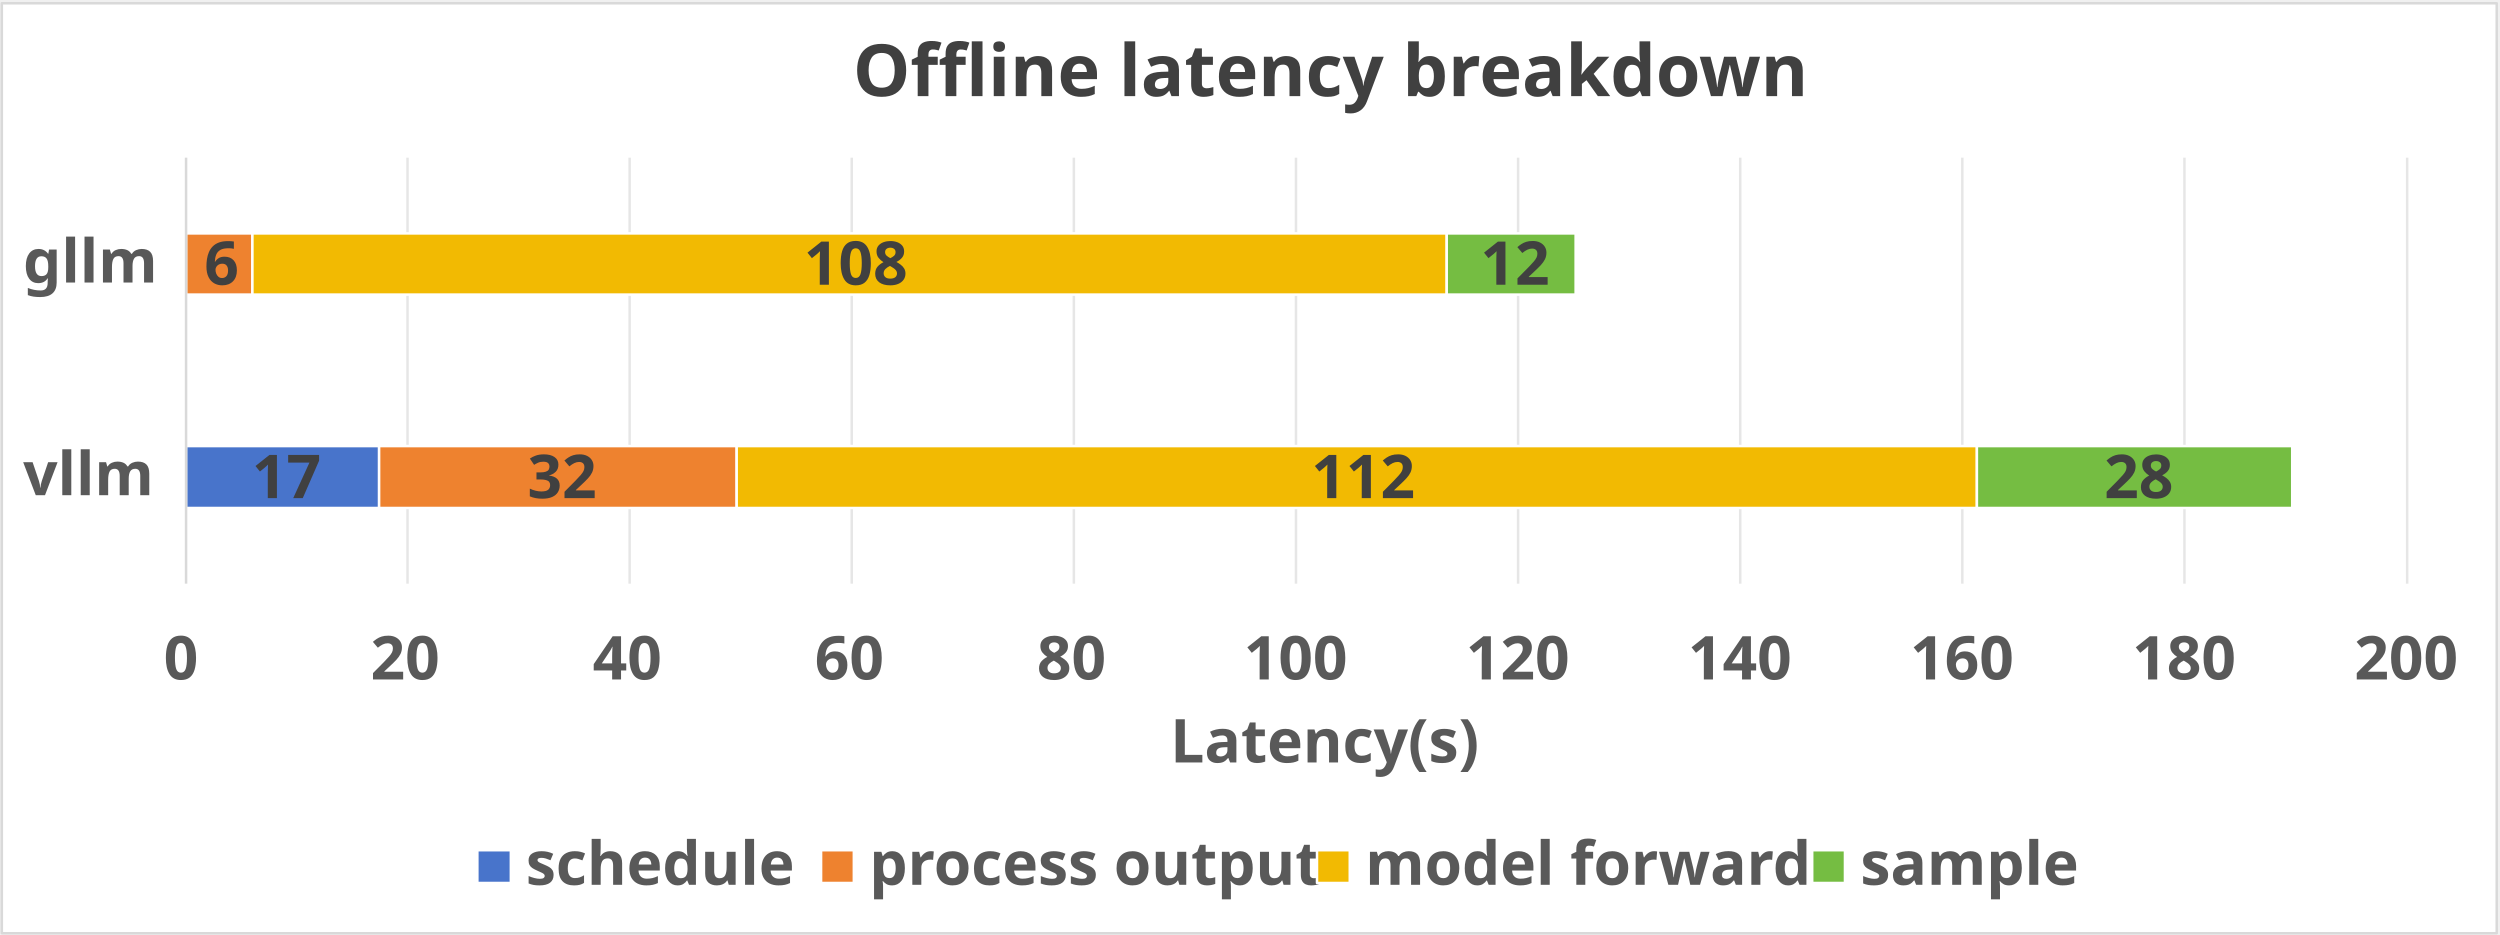
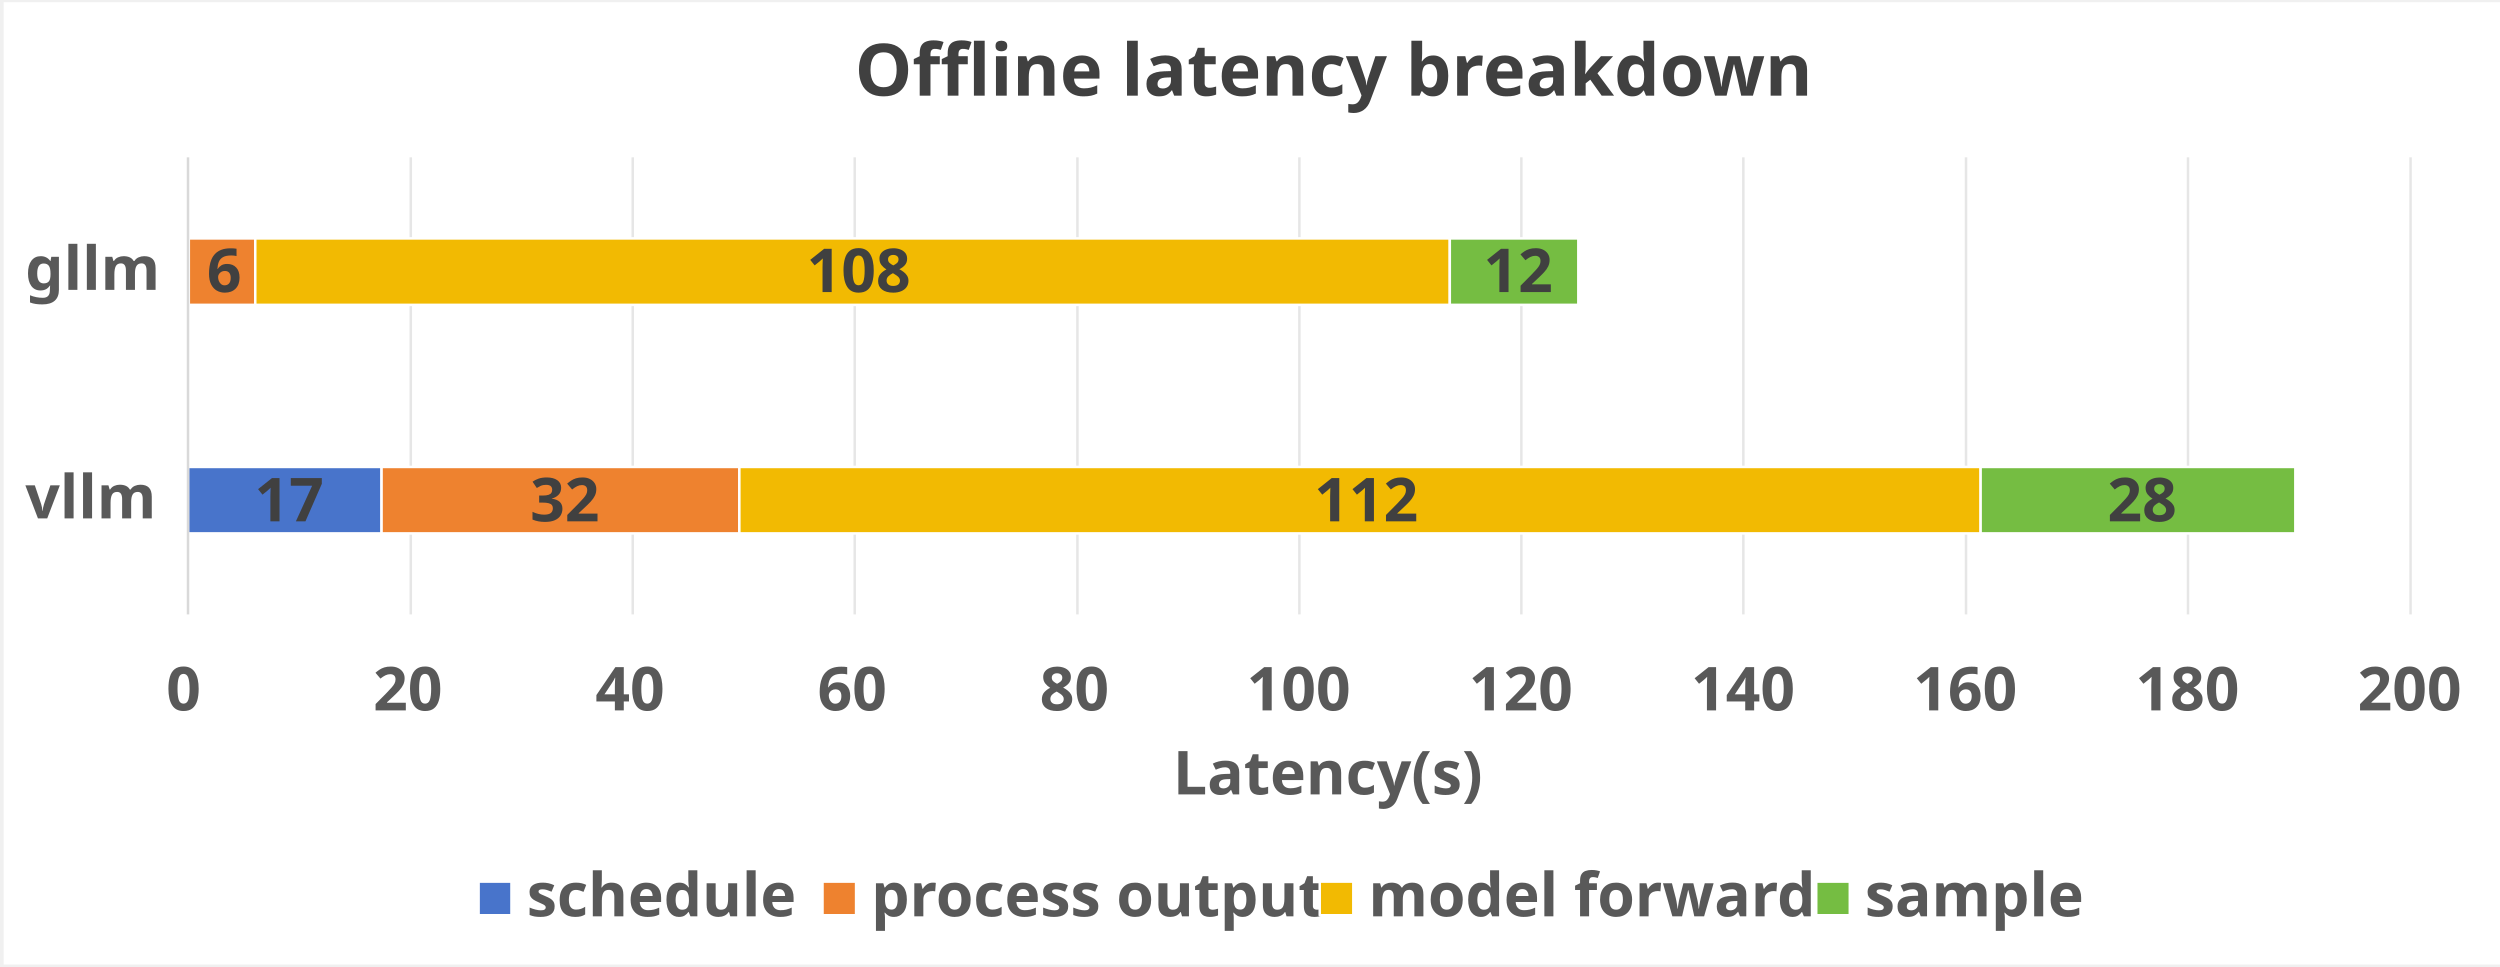
- <svg xmlns="http://www.w3.org/2000/svg" width="3433" height="1283" xml:space="preserve" overflow="hidden">
+ <svg xmlns="http://www.w3.org/2000/svg" width="3424" height="1324" xml:space="preserve" overflow="hidden">
  <defs>
    <clipPath id="clip0">
-       <rect x="2580" y="389" width="3433" height="1283" />
+       <rect x="2571" y="403" width="3424" height="1324" />
    </clipPath>
    <clipPath id="clip1">
-       <rect x="2580" y="389" width="3433" height="1283" />
+       <rect x="2571" y="403" width="3424" height="1324" />
    </clipPath>
  </defs>
-   <g clip-path="url(#clip0)" transform="translate(-2580 -389)">
+   <g clip-path="url(#clip0)" transform="translate(-2571 -403)">
    <g clip-path="url(#clip1)">
-       <rect x="2582" y="393" width="3426" height="1277" fill="#FFFFFF" fill-opacity="1" />
+       <rect x="2576" y="406" width="3419" height="1318" fill="#FFFFFF" fill-opacity="1" />
      <g>
-         <path d="M3139.6 605.5 3139.6 1190.5M3444.61 605.5 3444.61 1190.5M3749.62 605.5 3749.62 1190.5M4054.63 605.5 4054.63 1190.5M4359.64 605.5 4359.64 1190.5M4664.65 605.5 4664.65 1190.5M4969.66 605.5 4969.66 1190.5M5274.67 605.5 5274.67 1190.5M5579.68 605.5 5579.68 1190.5M5885.5 605.5 5885.5 1190.5" stroke="#E6E6E6" stroke-width="3.438" stroke-linecap="butt" stroke-linejoin="round" stroke-miterlimit="10" stroke-opacity="1" fill="none" fill-rule="nonzero" />
+         <path d="M3133.6 618.5 3133.6 1244.5M3437.61 618.5 3437.61 1244.5M3741.62 618.5 3741.62 1244.5M4046.63 618.5 4046.63 1244.5M4350.64 618.5 4350.64 1244.5M4654.65 618.5 4654.65 1244.5M4958.66 618.5 4958.66 1244.5M5263.67 618.5 5263.67 1244.5M5567.68 618.5 5567.68 1244.5M5872.5 618.5 5872.5 1244.5" stroke="#E6E6E6" stroke-width="3.438" stroke-linecap="butt" stroke-linejoin="round" stroke-miterlimit="10" stroke-opacity="1" fill="none" fill-rule="nonzero" />
      </g>
      <g>
-         <path d="M3100.6 1086.54 2835.5 1086.54 2835.5 1001.53 3100.6 1001.53ZM2835.5 793.526 2836.5 793.526 2836.5 709.523 2835.5 709.523Z" stroke="#FFFFFF" stroke-width="3.438" stroke-linecap="butt" stroke-linejoin="round" stroke-miterlimit="10" stroke-opacity="1" fill="#4874CB" fill-rule="nonzero" fill-opacity="1" />
+         <path d="M3093.6 1133.54 2828.5 1133.54 2828.5 1042.53 3093.6 1042.53ZM2828.5 820.527 2829.5 820.527 2829.5 729.524 2828.5 729.524Z" stroke="#FFFFFF" stroke-width="3.438" stroke-linecap="butt" stroke-linejoin="round" stroke-miterlimit="10" stroke-opacity="1" fill="#4874CB" fill-rule="nonzero" fill-opacity="1" />
      </g>
      <g>
-         <path d="M3591.62 1086.54 3100.6 1086.54 3100.6 1001.53 3591.62 1001.53ZM2926.6 793.526 2835.59 793.526 2835.59 709.523 2926.6 709.523Z" stroke="#FFFFFF" stroke-width="3.438" stroke-linecap="butt" stroke-linejoin="round" stroke-miterlimit="10" stroke-opacity="1" fill="#EE822F" fill-rule="nonzero" fill-opacity="1" />
+         <path d="M3583.62 1133.54 3093.6 1133.54 3093.6 1042.53 3583.62 1042.53ZM2920.6 820.527 2829.59 820.527 2829.59 729.524 2920.6 729.524Z" stroke="#FFFFFF" stroke-width="3.438" stroke-linecap="butt" stroke-linejoin="round" stroke-miterlimit="10" stroke-opacity="1" fill="#EE822F" fill-rule="nonzero" fill-opacity="1" />
      </g>
      <g>
-         <path d="M5294.67 1086.54 3591.62 1086.54 3591.62 1001.53 5294.67 1001.53ZM4566.65 793.526 2926.6 793.526 2926.6 709.523 4566.65 709.523Z" stroke="#FFFFFF" stroke-width="3.438" stroke-linecap="butt" stroke-linejoin="round" stroke-miterlimit="10" stroke-opacity="1" fill="#F2BA02" fill-rule="nonzero" fill-opacity="1" />
+         <path d="M5283.67 1133.54 3583.62 1133.54 3583.62 1042.53 5283.67 1042.53ZM4556.65 820.527 2920.6 820.527 2920.6 729.524 4556.65 729.524Z" stroke="#FFFFFF" stroke-width="3.438" stroke-linecap="butt" stroke-linejoin="round" stroke-miterlimit="10" stroke-opacity="1" fill="#F2BA02" fill-rule="nonzero" fill-opacity="1" />
      </g>
      <g>
-         <path d="M5727.69 1086.54 5294.67 1086.54 5294.67 1001.53 5727.69 1001.53ZM4743.66 793.526 4566.65 793.526 4566.65 709.523 4743.66 709.523Z" stroke="#FFFFFF" stroke-width="3.438" stroke-linecap="butt" stroke-linejoin="round" stroke-miterlimit="10" stroke-opacity="1" fill="#75BD42" fill-rule="nonzero" fill-opacity="1" />
+         <path d="M5714.69 1133.54 5283.67 1133.54 5283.67 1042.53 5714.69 1042.53ZM4732.66 820.527 4556.65 820.527 4556.65 729.524 4732.66 729.524Z" stroke="#FFFFFF" stroke-width="3.438" stroke-linecap="butt" stroke-linejoin="round" stroke-miterlimit="10" stroke-opacity="1" fill="#75BD42" fill-rule="nonzero" fill-opacity="1" />
      </g>
      <g>
-         <path d="M0 0 0 585" stroke="#D9D9D9" stroke-width="3.438" stroke-linecap="butt" stroke-linejoin="round" stroke-miterlimit="10" stroke-opacity="1" fill="none" fill-rule="evenodd" transform="matrix(1 0 0 -1 2835.5 1190.5)" />
+         <path d="M0 0 0 626" stroke="#D9D9D9" stroke-width="3.438" stroke-linecap="butt" stroke-linejoin="round" stroke-miterlimit="10" stroke-opacity="1" fill="none" fill-rule="evenodd" transform="matrix(1 0 0 -1 2828.5 1244.5)" />
      </g>
      <g>
-         <text fill="#404040" fill-opacity="1" font-family="Calibri,Calibri_MSFontService,sans-serif" font-style="normal" font-variant="normal" font-weight="700" font-stretch="normal" font-size="83" text-anchor="start" direction="ltr" writing-mode="lr-tb" unicode-bidi="normal" text-decoration="none" transform="matrix(1 0 0 1 2925.97 1073)">17 </text>
+         <text fill="#404040" fill-opacity="1" font-family="Calibri,Calibri_MSFontService,sans-serif" font-style="normal" font-variant="normal" font-weight="700" font-stretch="normal" font-size="83" text-anchor="start" direction="ltr" writing-mode="lr-tb" unicode-bidi="normal" text-decoration="none" transform="matrix(1 0 0 1 2919.56 1117)">17 </text>
      </g>
      <g>
-         <text fill="#404040" fill-opacity="1" font-family="Calibri,Calibri_MSFontService,sans-serif" font-style="normal" font-variant="normal" font-weight="700" font-stretch="normal" font-size="83" text-anchor="start" direction="ltr" writing-mode="lr-tb" unicode-bidi="normal" text-decoration="none" transform="matrix(1 0 0 1 3304.4 1073)">32 </text>
+         <text fill="#404040" fill-opacity="1" font-family="Calibri,Calibri_MSFontService,sans-serif" font-style="normal" font-variant="normal" font-weight="700" font-stretch="normal" font-size="83" text-anchor="start" direction="ltr" writing-mode="lr-tb" unicode-bidi="normal" text-decoration="none" transform="matrix(1 0 0 1 3297.14 1117)">32 </text>
      </g>
      <g>
-         <text fill="#404040" fill-opacity="1" font-family="Calibri,Calibri_MSFontService,sans-serif" font-style="normal" font-variant="normal" font-weight="700" font-stretch="normal" font-size="83" text-anchor="start" direction="ltr" writing-mode="lr-tb" unicode-bidi="normal" text-decoration="none" transform="matrix(1 0 0 1 2860.56 780)">6 </text>
+         <text fill="#404040" fill-opacity="1" font-family="Calibri,Calibri_MSFontService,sans-serif" font-style="normal" font-variant="normal" font-weight="700" font-stretch="normal" font-size="83" text-anchor="start" direction="ltr" writing-mode="lr-tb" unicode-bidi="normal" text-decoration="none" transform="matrix(1 0 0 1 2854.35 803)">6 </text>
      </g>
      <g>
-         <text fill="#404040" fill-opacity="1" font-family="Calibri,Calibri_MSFontService,sans-serif" font-style="normal" font-variant="normal" font-weight="700" font-stretch="normal" font-size="83" text-anchor="start" direction="ltr" writing-mode="lr-tb" unicode-bidi="normal" text-decoration="none" transform="matrix(1 0 0 1 4380.73 1073)">112 </text>
+         <text fill="#404040" fill-opacity="1" font-family="Calibri,Calibri_MSFontService,sans-serif" font-style="normal" font-variant="normal" font-weight="700" font-stretch="normal" font-size="83" text-anchor="start" direction="ltr" writing-mode="lr-tb" unicode-bidi="normal" text-decoration="none" transform="matrix(1 0 0 1 4370.99 1117)">112 </text>
      </g>
      <g>
-         <text fill="#404040" fill-opacity="1" font-family="Calibri,Calibri_MSFontService,sans-serif" font-style="normal" font-variant="normal" font-weight="700" font-stretch="normal" font-size="83" text-anchor="start" direction="ltr" writing-mode="lr-tb" unicode-bidi="normal" text-decoration="none" transform="matrix(1 0 0 1 3683.95 780)">108 </text>
+         <text fill="#404040" fill-opacity="1" font-family="Calibri,Calibri_MSFontService,sans-serif" font-style="normal" font-variant="normal" font-weight="700" font-stretch="normal" font-size="83" text-anchor="start" direction="ltr" writing-mode="lr-tb" unicode-bidi="normal" text-decoration="none" transform="matrix(1 0 0 1 3675.79 803)">108 </text>
      </g>
      <g>
-         <text fill="#404040" fill-opacity="1" font-family="Calibri,Calibri_MSFontService,sans-serif" font-style="normal" font-variant="normal" font-weight="700" font-stretch="normal" font-size="83" text-anchor="start" direction="ltr" writing-mode="lr-tb" unicode-bidi="normal" text-decoration="none" transform="matrix(1 0 0 1 5469.52 1073)">28 </text>
+         <text fill="#404040" fill-opacity="1" font-family="Calibri,Calibri_MSFontService,sans-serif" font-style="normal" font-variant="normal" font-weight="700" font-stretch="normal" font-size="83" text-anchor="start" direction="ltr" writing-mode="lr-tb" unicode-bidi="normal" text-decoration="none" transform="matrix(1 0 0 1 5457.38 1117)">28 </text>
      </g>
      <g>
-         <text fill="#404040" fill-opacity="1" font-family="Calibri,Calibri_MSFontService,sans-serif" font-style="normal" font-variant="normal" font-weight="700" font-stretch="normal" font-size="83" text-anchor="start" direction="ltr" writing-mode="lr-tb" unicode-bidi="normal" text-decoration="none" transform="matrix(1 0 0 1 4613 780)">12 </text>
+         <text fill="#404040" fill-opacity="1" font-family="Calibri,Calibri_MSFontService,sans-serif" font-style="normal" font-variant="normal" font-weight="700" font-stretch="normal" font-size="83" text-anchor="start" direction="ltr" writing-mode="lr-tb" unicode-bidi="normal" text-decoration="none" transform="matrix(1 0 0 1 4602.79 803)">12 </text>
      </g>
      <g>
-         <text fill="#595959" fill-opacity="1" font-family="Calibri,Calibri_MSFontService,sans-serif" font-style="normal" font-variant="normal" font-weight="700" font-stretch="normal" font-size="83" text-anchor="start" direction="ltr" writing-mode="lr-tb" unicode-bidi="normal" text-decoration="none" transform="matrix(1 0 0 1 2804.8 1322)">0</text>
+         <text fill="#595959" fill-opacity="1" font-family="Calibri,Calibri_MSFontService,sans-serif" font-style="normal" font-variant="normal" font-weight="700" font-stretch="normal" font-size="83" text-anchor="start" direction="ltr" writing-mode="lr-tb" unicode-bidi="normal" text-decoration="none" transform="matrix(1 0 0 1 2798.69 1376)">0</text>
      </g>
      <g>
-         <text fill="#595959" fill-opacity="1" font-family="Calibri,Calibri_MSFontService,sans-serif" font-style="normal" font-variant="normal" font-weight="700" font-stretch="normal" font-size="83" text-anchor="start" direction="ltr" writing-mode="lr-tb" unicode-bidi="normal" text-decoration="none" transform="matrix(1 0 0 1 3088.89 1322)">20</text>
+         <text fill="#595959" fill-opacity="1" font-family="Calibri,Calibri_MSFontService,sans-serif" font-style="normal" font-variant="normal" font-weight="700" font-stretch="normal" font-size="83" text-anchor="start" direction="ltr" writing-mode="lr-tb" unicode-bidi="normal" text-decoration="none" transform="matrix(1 0 0 1 3082.09 1376)">20</text>
      </g>
      <g>
-         <text fill="#595959" fill-opacity="1" font-family="Calibri,Calibri_MSFontService,sans-serif" font-style="normal" font-variant="normal" font-weight="700" font-stretch="normal" font-size="83" text-anchor="start" direction="ltr" writing-mode="lr-tb" unicode-bidi="normal" text-decoration="none" transform="matrix(1 0 0 1 3393.89 1322)">40</text>
+         <text fill="#595959" fill-opacity="1" font-family="Calibri,Calibri_MSFontService,sans-serif" font-style="normal" font-variant="normal" font-weight="700" font-stretch="normal" font-size="83" text-anchor="start" direction="ltr" writing-mode="lr-tb" unicode-bidi="normal" text-decoration="none" transform="matrix(1 0 0 1 3386.41 1376)">40</text>
      </g>
      <g>
-         <text fill="#595959" fill-opacity="1" font-family="Calibri,Calibri_MSFontService,sans-serif" font-style="normal" font-variant="normal" font-weight="700" font-stretch="normal" font-size="83" text-anchor="start" direction="ltr" writing-mode="lr-tb" unicode-bidi="normal" text-decoration="none" transform="matrix(1 0 0 1 3698.89 1322)">60</text>
+         <text fill="#595959" fill-opacity="1" font-family="Calibri,Calibri_MSFontService,sans-serif" font-style="normal" font-variant="normal" font-weight="700" font-stretch="normal" font-size="83" text-anchor="start" direction="ltr" writing-mode="lr-tb" unicode-bidi="normal" text-decoration="none" transform="matrix(1 0 0 1 3690.72 1376)">60</text>
      </g>
      <g>
-         <text fill="#595959" fill-opacity="1" font-family="Calibri,Calibri_MSFontService,sans-serif" font-style="normal" font-variant="normal" font-weight="700" font-stretch="normal" font-size="83" text-anchor="start" direction="ltr" writing-mode="lr-tb" unicode-bidi="normal" text-decoration="none" transform="matrix(1 0 0 1 4003.89 1322)">80</text>
+         <text fill="#595959" fill-opacity="1" font-family="Calibri,Calibri_MSFontService,sans-serif" font-style="normal" font-variant="normal" font-weight="700" font-stretch="normal" font-size="83" text-anchor="start" direction="ltr" writing-mode="lr-tb" unicode-bidi="normal" text-decoration="none" transform="matrix(1 0 0 1 3995.03 1376)">80</text>
      </g>
      <g>
-         <text fill="#595959" fill-opacity="1" font-family="Calibri,Calibri_MSFontService,sans-serif" font-style="normal" font-variant="normal" font-weight="700" font-stretch="normal" font-size="83" text-anchor="start" direction="ltr" writing-mode="lr-tb" unicode-bidi="normal" text-decoration="none" transform="matrix(1 0 0 1 4287.98 1322)">100</text>
+         <text fill="#595959" fill-opacity="1" font-family="Calibri,Calibri_MSFontService,sans-serif" font-style="normal" font-variant="normal" font-weight="700" font-stretch="normal" font-size="83" text-anchor="start" direction="ltr" writing-mode="lr-tb" unicode-bidi="normal" text-decoration="none" transform="matrix(1 0 0 1 4278.43 1376)">100</text>
      </g>
      <g>
-         <text fill="#595959" fill-opacity="1" font-family="Calibri,Calibri_MSFontService,sans-serif" font-style="normal" font-variant="normal" font-weight="700" font-stretch="normal" font-size="83" text-anchor="start" direction="ltr" writing-mode="lr-tb" unicode-bidi="normal" text-decoration="none" transform="matrix(1 0 0 1 4592.98 1322)">120</text>
+         <text fill="#595959" fill-opacity="1" font-family="Calibri,Calibri_MSFontService,sans-serif" font-style="normal" font-variant="normal" font-weight="700" font-stretch="normal" font-size="83" text-anchor="start" direction="ltr" writing-mode="lr-tb" unicode-bidi="normal" text-decoration="none" transform="matrix(1 0 0 1 4582.75 1376)">120</text>
      </g>
      <g>
-         <text fill="#595959" fill-opacity="1" font-family="Calibri,Calibri_MSFontService,sans-serif" font-style="normal" font-variant="normal" font-weight="700" font-stretch="normal" font-size="83" text-anchor="start" direction="ltr" writing-mode="lr-tb" unicode-bidi="normal" text-decoration="none" transform="matrix(1 0 0 1 4897.98 1322)">140</text>
+         <text fill="#595959" fill-opacity="1" font-family="Calibri,Calibri_MSFontService,sans-serif" font-style="normal" font-variant="normal" font-weight="700" font-stretch="normal" font-size="83" text-anchor="start" direction="ltr" writing-mode="lr-tb" unicode-bidi="normal" text-decoration="none" transform="matrix(1 0 0 1 4887.06 1376)">140</text>
      </g>
      <g>
-         <text fill="#595959" fill-opacity="1" font-family="Calibri,Calibri_MSFontService,sans-serif" font-style="normal" font-variant="normal" font-weight="700" font-stretch="normal" font-size="83" text-anchor="start" direction="ltr" writing-mode="lr-tb" unicode-bidi="normal" text-decoration="none" transform="matrix(1 0 0 1 5202.99 1322)">160</text>
+         <text fill="#595959" fill-opacity="1" font-family="Calibri,Calibri_MSFontService,sans-serif" font-style="normal" font-variant="normal" font-weight="700" font-stretch="normal" font-size="83" text-anchor="start" direction="ltr" writing-mode="lr-tb" unicode-bidi="normal" text-decoration="none" transform="matrix(1 0 0 1 5191.37 1376)">160</text>
      </g>
      <g>
-         <text fill="#595959" fill-opacity="1" font-family="Calibri,Calibri_MSFontService,sans-serif" font-style="normal" font-variant="normal" font-weight="700" font-stretch="normal" font-size="83" text-anchor="start" direction="ltr" writing-mode="lr-tb" unicode-bidi="normal" text-decoration="none" transform="matrix(1 0 0 1 5507.99 1322)">180</text>
+         <text fill="#595959" fill-opacity="1" font-family="Calibri,Calibri_MSFontService,sans-serif" font-style="normal" font-variant="normal" font-weight="700" font-stretch="normal" font-size="83" text-anchor="start" direction="ltr" writing-mode="lr-tb" unicode-bidi="normal" text-decoration="none" transform="matrix(1 0 0 1 5495.69 1376)">180</text>
      </g>
      <g>
-         <text fill="#595959" fill-opacity="1" font-family="Calibri,Calibri_MSFontService,sans-serif" font-style="normal" font-variant="normal" font-weight="700" font-stretch="normal" font-size="83" text-anchor="start" direction="ltr" writing-mode="lr-tb" unicode-bidi="normal" text-decoration="none" transform="matrix(1 0 0 1 5812.99 1322)">200</text>
+         <text fill="#595959" fill-opacity="1" font-family="Calibri,Calibri_MSFontService,sans-serif" font-style="normal" font-variant="normal" font-weight="700" font-stretch="normal" font-size="83" text-anchor="start" direction="ltr" writing-mode="lr-tb" unicode-bidi="normal" text-decoration="none" transform="matrix(1 0 0 1 5800 1376)">200</text>
      </g>
      <g>
-         <text fill="#595959" fill-opacity="1" font-family="Calibri,Calibri_MSFontService,sans-serif" font-style="normal" font-variant="normal" font-weight="700" font-stretch="normal" font-size="83" text-anchor="start" direction="ltr" writing-mode="lr-tb" unicode-bidi="normal" text-decoration="none" transform="matrix(1 0 0 1 2611.83 1069)">vllm</text>
+         <text fill="#595959" fill-opacity="1" font-family="Calibri,Calibri_MSFontService,sans-serif" font-style="normal" font-variant="normal" font-weight="700" font-stretch="normal" font-size="83" text-anchor="start" direction="ltr" writing-mode="lr-tb" unicode-bidi="normal" text-decoration="none" transform="matrix(1 0 0 1 2605.72 1113)">vllm</text>
      </g>
      <g>
-         <text fill="#595959" fill-opacity="1" font-family="Calibri,Calibri_MSFontService,sans-serif" font-style="normal" font-variant="normal" font-weight="700" font-stretch="normal" font-size="83" text-anchor="start" direction="ltr" writing-mode="lr-tb" unicode-bidi="normal" text-decoration="none" transform="matrix(1 0 0 1 2611.74 777)">gllm</text>
+         <text fill="#595959" fill-opacity="1" font-family="Calibri,Calibri_MSFontService,sans-serif" font-style="normal" font-variant="normal" font-weight="700" font-stretch="normal" font-size="83" text-anchor="start" direction="ltr" writing-mode="lr-tb" unicode-bidi="normal" text-decoration="none" transform="matrix(1 0 0 1 2605.62 800)">gllm</text>
      </g>
      <g>
-         <text fill="#595959" fill-opacity="1" font-family="Calibri,Calibri_MSFontService,sans-serif" font-style="normal" font-variant="normal" font-weight="700" font-stretch="normal" font-size="83" text-anchor="start" direction="ltr" writing-mode="lr-tb" unicode-bidi="normal" text-decoration="none" transform="matrix(1 0 0 1 4186.99 1436)">Latency(s)</text>
+         <text fill="#595959" fill-opacity="1" font-family="Calibri,Calibri_MSFontService,sans-serif" font-style="normal" font-variant="normal" font-weight="700" font-stretch="normal" font-size="83" text-anchor="start" direction="ltr" writing-mode="lr-tb" unicode-bidi="normal" text-decoration="none" transform="matrix(1 0 0 1 4177.44 1491)">Latency(s)</text>
      </g>
      <g>
-         <text fill="#404040" fill-opacity="1" font-family="Calibri,Calibri_MSFontService,sans-serif" font-style="normal" font-variant="normal" font-weight="700" font-stretch="normal" font-size="99" text-anchor="start" direction="ltr" writing-mode="lr-tb" unicode-bidi="normal" text-decoration="none" transform="matrix(1 0 0 1 3751.28 521)">Offline latency breakdown</text>
+         <text fill="#404040" fill-opacity="1" font-family="Calibri,Calibri_MSFontService,sans-serif" font-style="normal" font-variant="normal" font-weight="700" font-stretch="normal" font-size="99" text-anchor="start" direction="ltr" writing-mode="lr-tb" unicode-bidi="normal" text-decoration="none" transform="matrix(1 0 0 1 3741.73 534)">Offline latency breakdown</text>
      </g>
      <g>
-         <rect x="3235.5" y="1556.5" width="46" height="45" stroke="#FFFFFF" stroke-width="3.438" stroke-linecap="butt" stroke-linejoin="round" stroke-miterlimit="10" stroke-opacity="1" fill="#4874CB" fill-opacity="1" />
+         <rect x="3226.5" y="1610.5" width="45" height="46" stroke="#FFFFFF" stroke-width="3.438" stroke-linecap="butt" stroke-linejoin="round" stroke-miterlimit="10" stroke-opacity="1" fill="#4874CB" fill-opacity="1" />
      </g>
      <g>
-         <text fill="#595959" fill-opacity="1" font-family="Calibri,Calibri_MSFontService,sans-serif" font-style="normal" font-variant="normal" font-weight="700" font-stretch="normal" font-size="83" text-anchor="start" direction="ltr" writing-mode="lr-tb" unicode-bidi="normal" text-decoration="none" transform="matrix(1 0 0 1 3302.08 1604)">schedule</text>
+         <text fill="#595959" fill-opacity="1" font-family="Calibri,Calibri_MSFontService,sans-serif" font-style="normal" font-variant="normal" font-weight="700" font-stretch="normal" font-size="83" text-anchor="start" direction="ltr" writing-mode="lr-tb" unicode-bidi="normal" text-decoration="none" transform="matrix(1 0 0 1 3292.53 1658)">schedule</text>
      </g>
      <g>
-         <rect x="3707.5" y="1556.5" width="45" height="45" stroke="#FFFFFF" stroke-width="3.438" stroke-linecap="butt" stroke-linejoin="round" stroke-miterlimit="10" stroke-opacity="1" fill="#EE822F" fill-opacity="1" />
+         <rect x="3697.5" y="1610.5" width="46" height="46" stroke="#FFFFFF" stroke-width="3.438" stroke-linecap="butt" stroke-linejoin="round" stroke-miterlimit="10" stroke-opacity="1" fill="#EE822F" fill-opacity="1" />
      </g>
      <g>
-         <text fill="#595959" fill-opacity="1" font-family="Calibri,Calibri_MSFontService,sans-serif" font-style="normal" font-variant="normal" font-weight="700" font-stretch="normal" font-size="83" text-anchor="start" direction="ltr" writing-mode="lr-tb" unicode-bidi="normal" text-decoration="none" transform="matrix(1 0 0 1 3773.78 1604)">process output</text>
+         <text fill="#595959" fill-opacity="1" font-family="Calibri,Calibri_MSFontService,sans-serif" font-style="normal" font-variant="normal" font-weight="700" font-stretch="normal" font-size="83" text-anchor="start" direction="ltr" writing-mode="lr-tb" unicode-bidi="normal" text-decoration="none" transform="matrix(1 0 0 1 3764.23 1658)">process output</text>
      </g>
      <g>
-         <rect x="4388.5" y="1556.5" width="44.999" height="45" stroke="#FFFFFF" stroke-width="3.438" stroke-linecap="butt" stroke-linejoin="round" stroke-miterlimit="10" stroke-opacity="1" fill="#F2BA02" fill-opacity="1" />
+         <rect x="4378.5" y="1610.5" width="46" height="46" stroke="#FFFFFF" stroke-width="3.438" stroke-linecap="butt" stroke-linejoin="round" stroke-miterlimit="10" stroke-opacity="1" fill="#F2BA02" fill-opacity="1" />
      </g>
      <g>
-         <text fill="#595959" fill-opacity="1" font-family="Calibri,Calibri_MSFontService,sans-serif" font-style="normal" font-variant="normal" font-weight="700" font-stretch="normal" font-size="83" text-anchor="start" direction="ltr" writing-mode="lr-tb" unicode-bidi="normal" text-decoration="none" transform="matrix(1 0 0 1 4454.76 1604)">model forward</text>
+         <text fill="#595959" fill-opacity="1" font-family="Calibri,Calibri_MSFontService,sans-serif" font-style="normal" font-variant="normal" font-weight="700" font-stretch="normal" font-size="83" text-anchor="start" direction="ltr" writing-mode="lr-tb" unicode-bidi="normal" text-decoration="none" transform="matrix(1 0 0 1 4445.21 1658)">model forward</text>
      </g>
      <g>
-         <rect x="5068.5" y="1556.5" width="45" height="45" stroke="#FFFFFF" stroke-width="3.438" stroke-linecap="butt" stroke-linejoin="round" stroke-miterlimit="10" stroke-opacity="1" fill="#75BD42" fill-opacity="1" />
+         <rect x="5058.5" y="1610.5" width="45.999" height="46" stroke="#FFFFFF" stroke-width="3.438" stroke-linecap="butt" stroke-linejoin="round" stroke-miterlimit="10" stroke-opacity="1" fill="#75BD42" fill-opacity="1" />
      </g>
      <g>
-         <text fill="#595959" fill-opacity="1" font-family="Calibri,Calibri_MSFontService,sans-serif" font-style="normal" font-variant="normal" font-weight="700" font-stretch="normal" font-size="83" text-anchor="start" direction="ltr" writing-mode="lr-tb" unicode-bidi="normal" text-decoration="none" transform="matrix(1 0 0 1 5134.66 1604)">sample</text>
+         <text fill="#595959" fill-opacity="1" font-family="Calibri,Calibri_MSFontService,sans-serif" font-style="normal" font-variant="normal" font-weight="700" font-stretch="normal" font-size="83" text-anchor="start" direction="ltr" writing-mode="lr-tb" unicode-bidi="normal" text-decoration="none" transform="matrix(1 0 0 1 5125.11 1658)">sample</text>
      </g>
-       <rect x="2582.5" y="393.5" width="3426" height="1277" stroke="#D9D9D9" stroke-width="3.438" stroke-linecap="butt" stroke-linejoin="round" stroke-miterlimit="10" stroke-opacity="1" fill="none" />
    </g>
  </g>
</svg>
